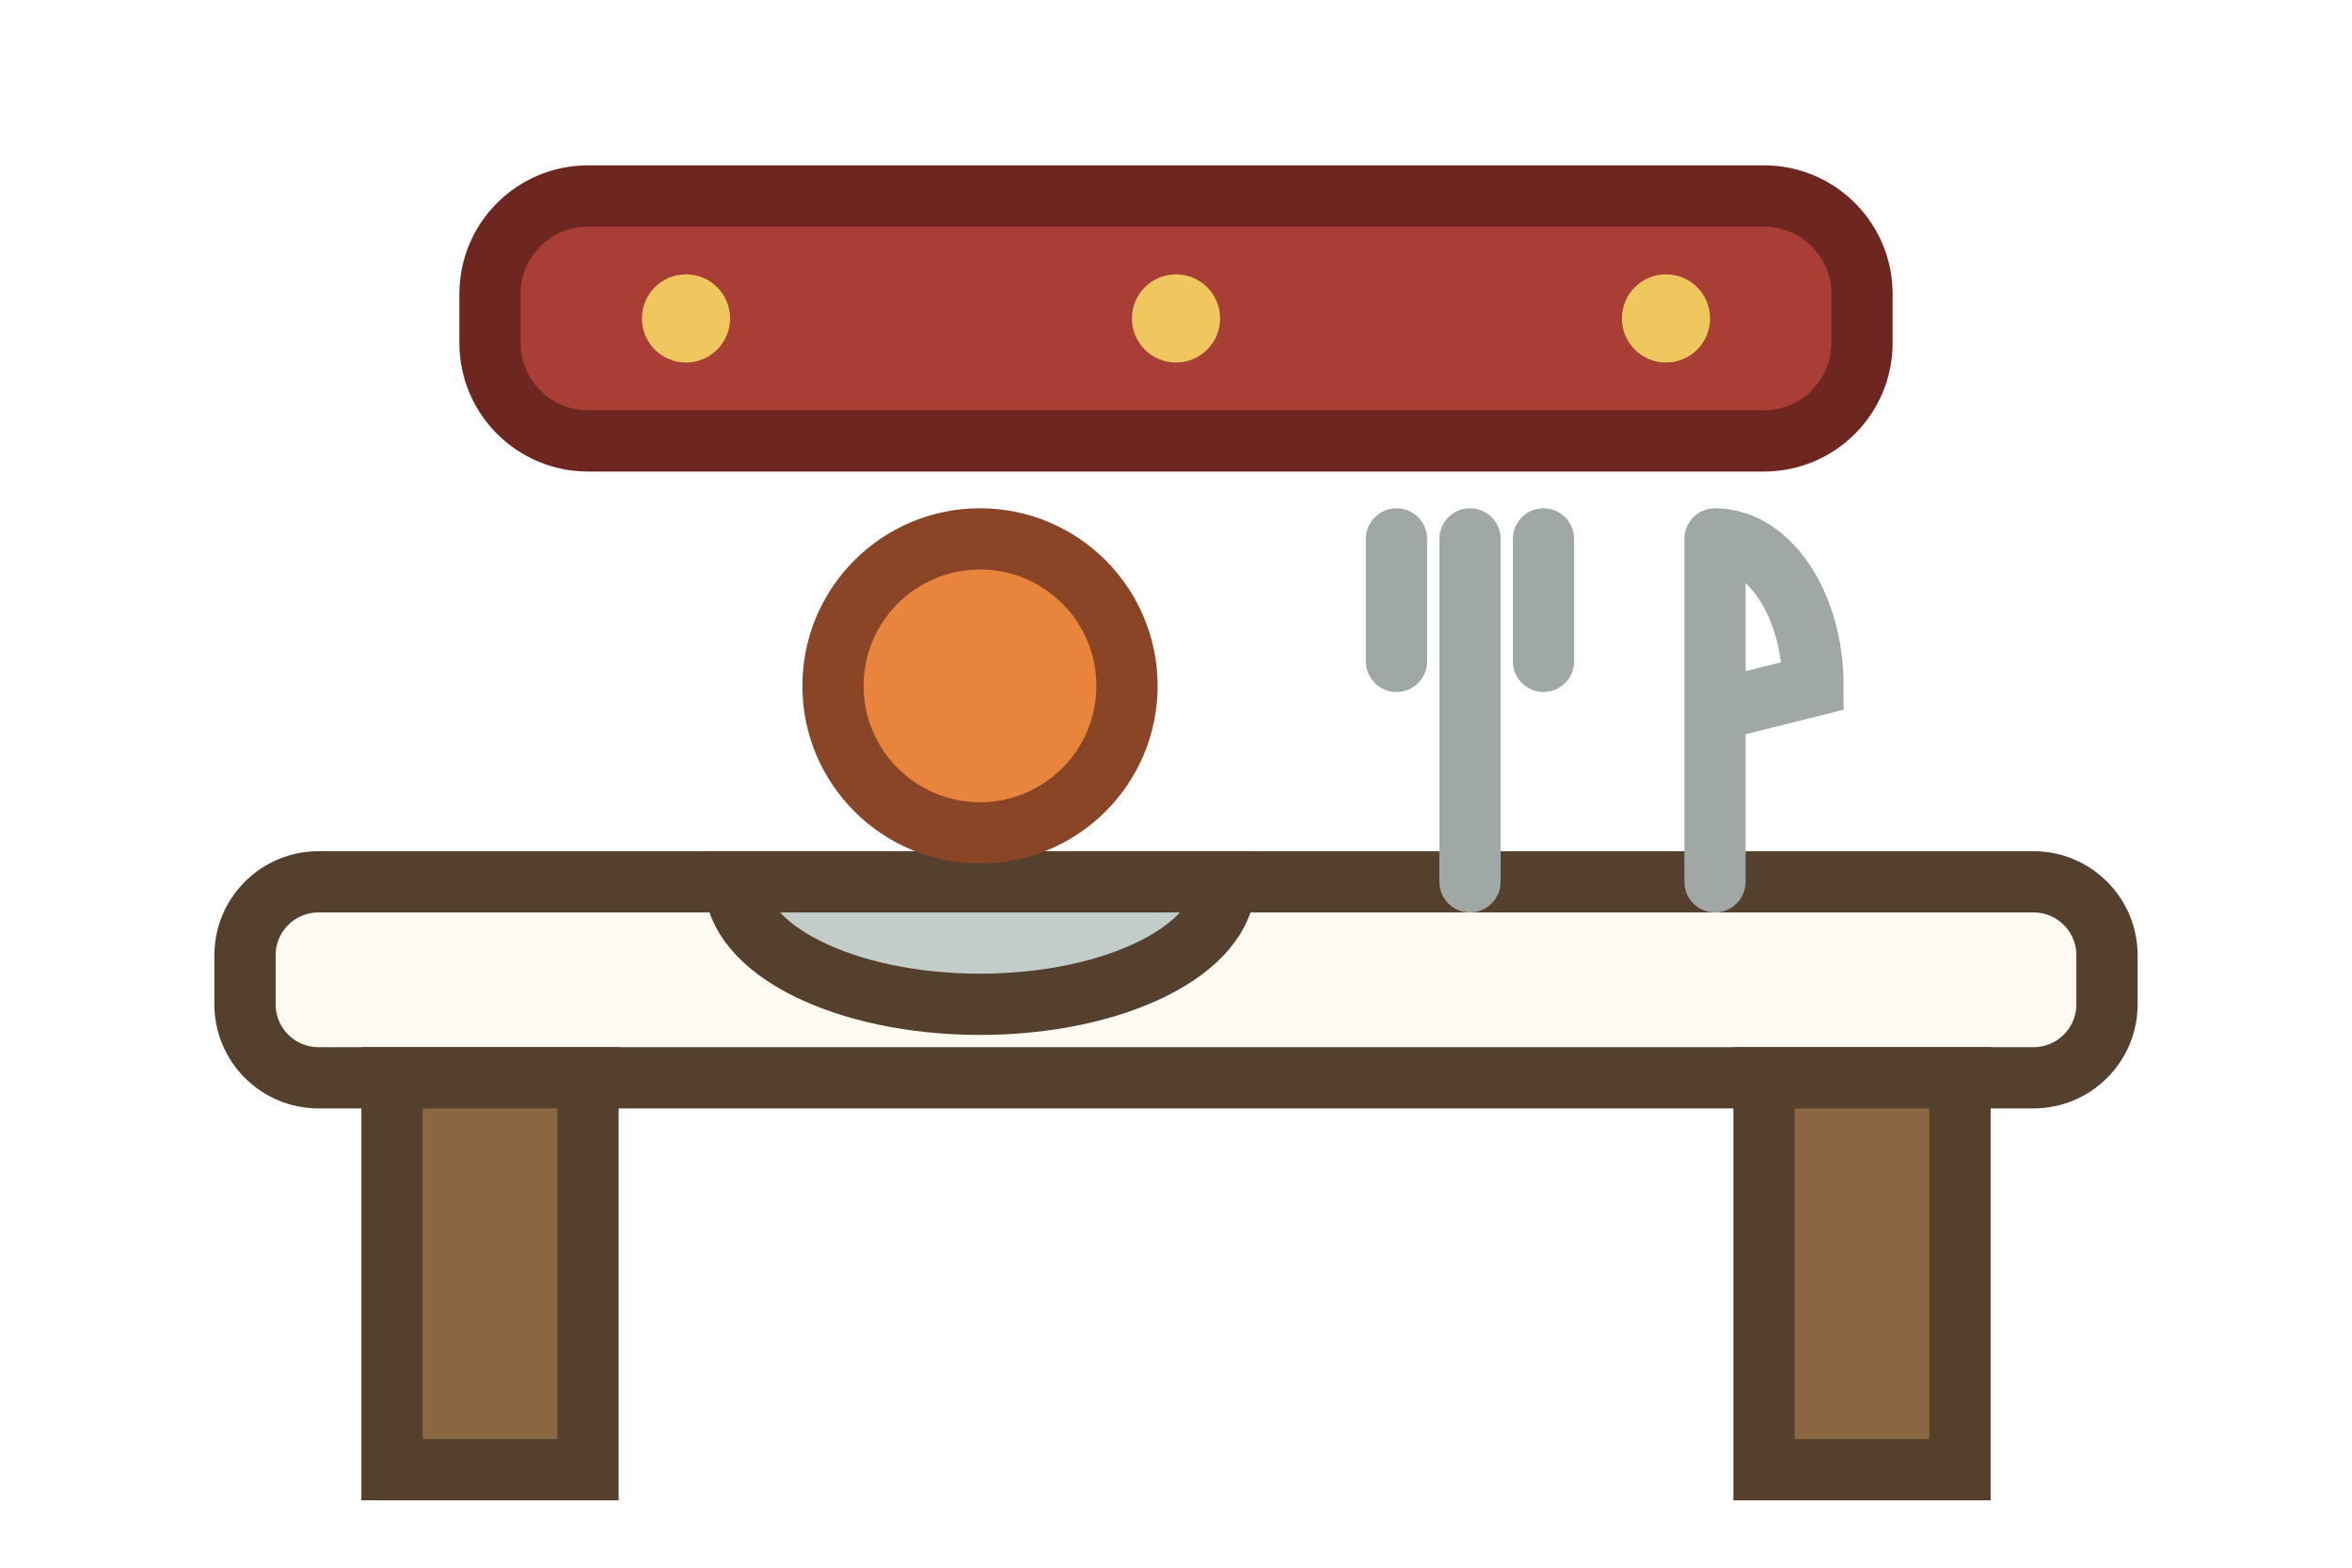
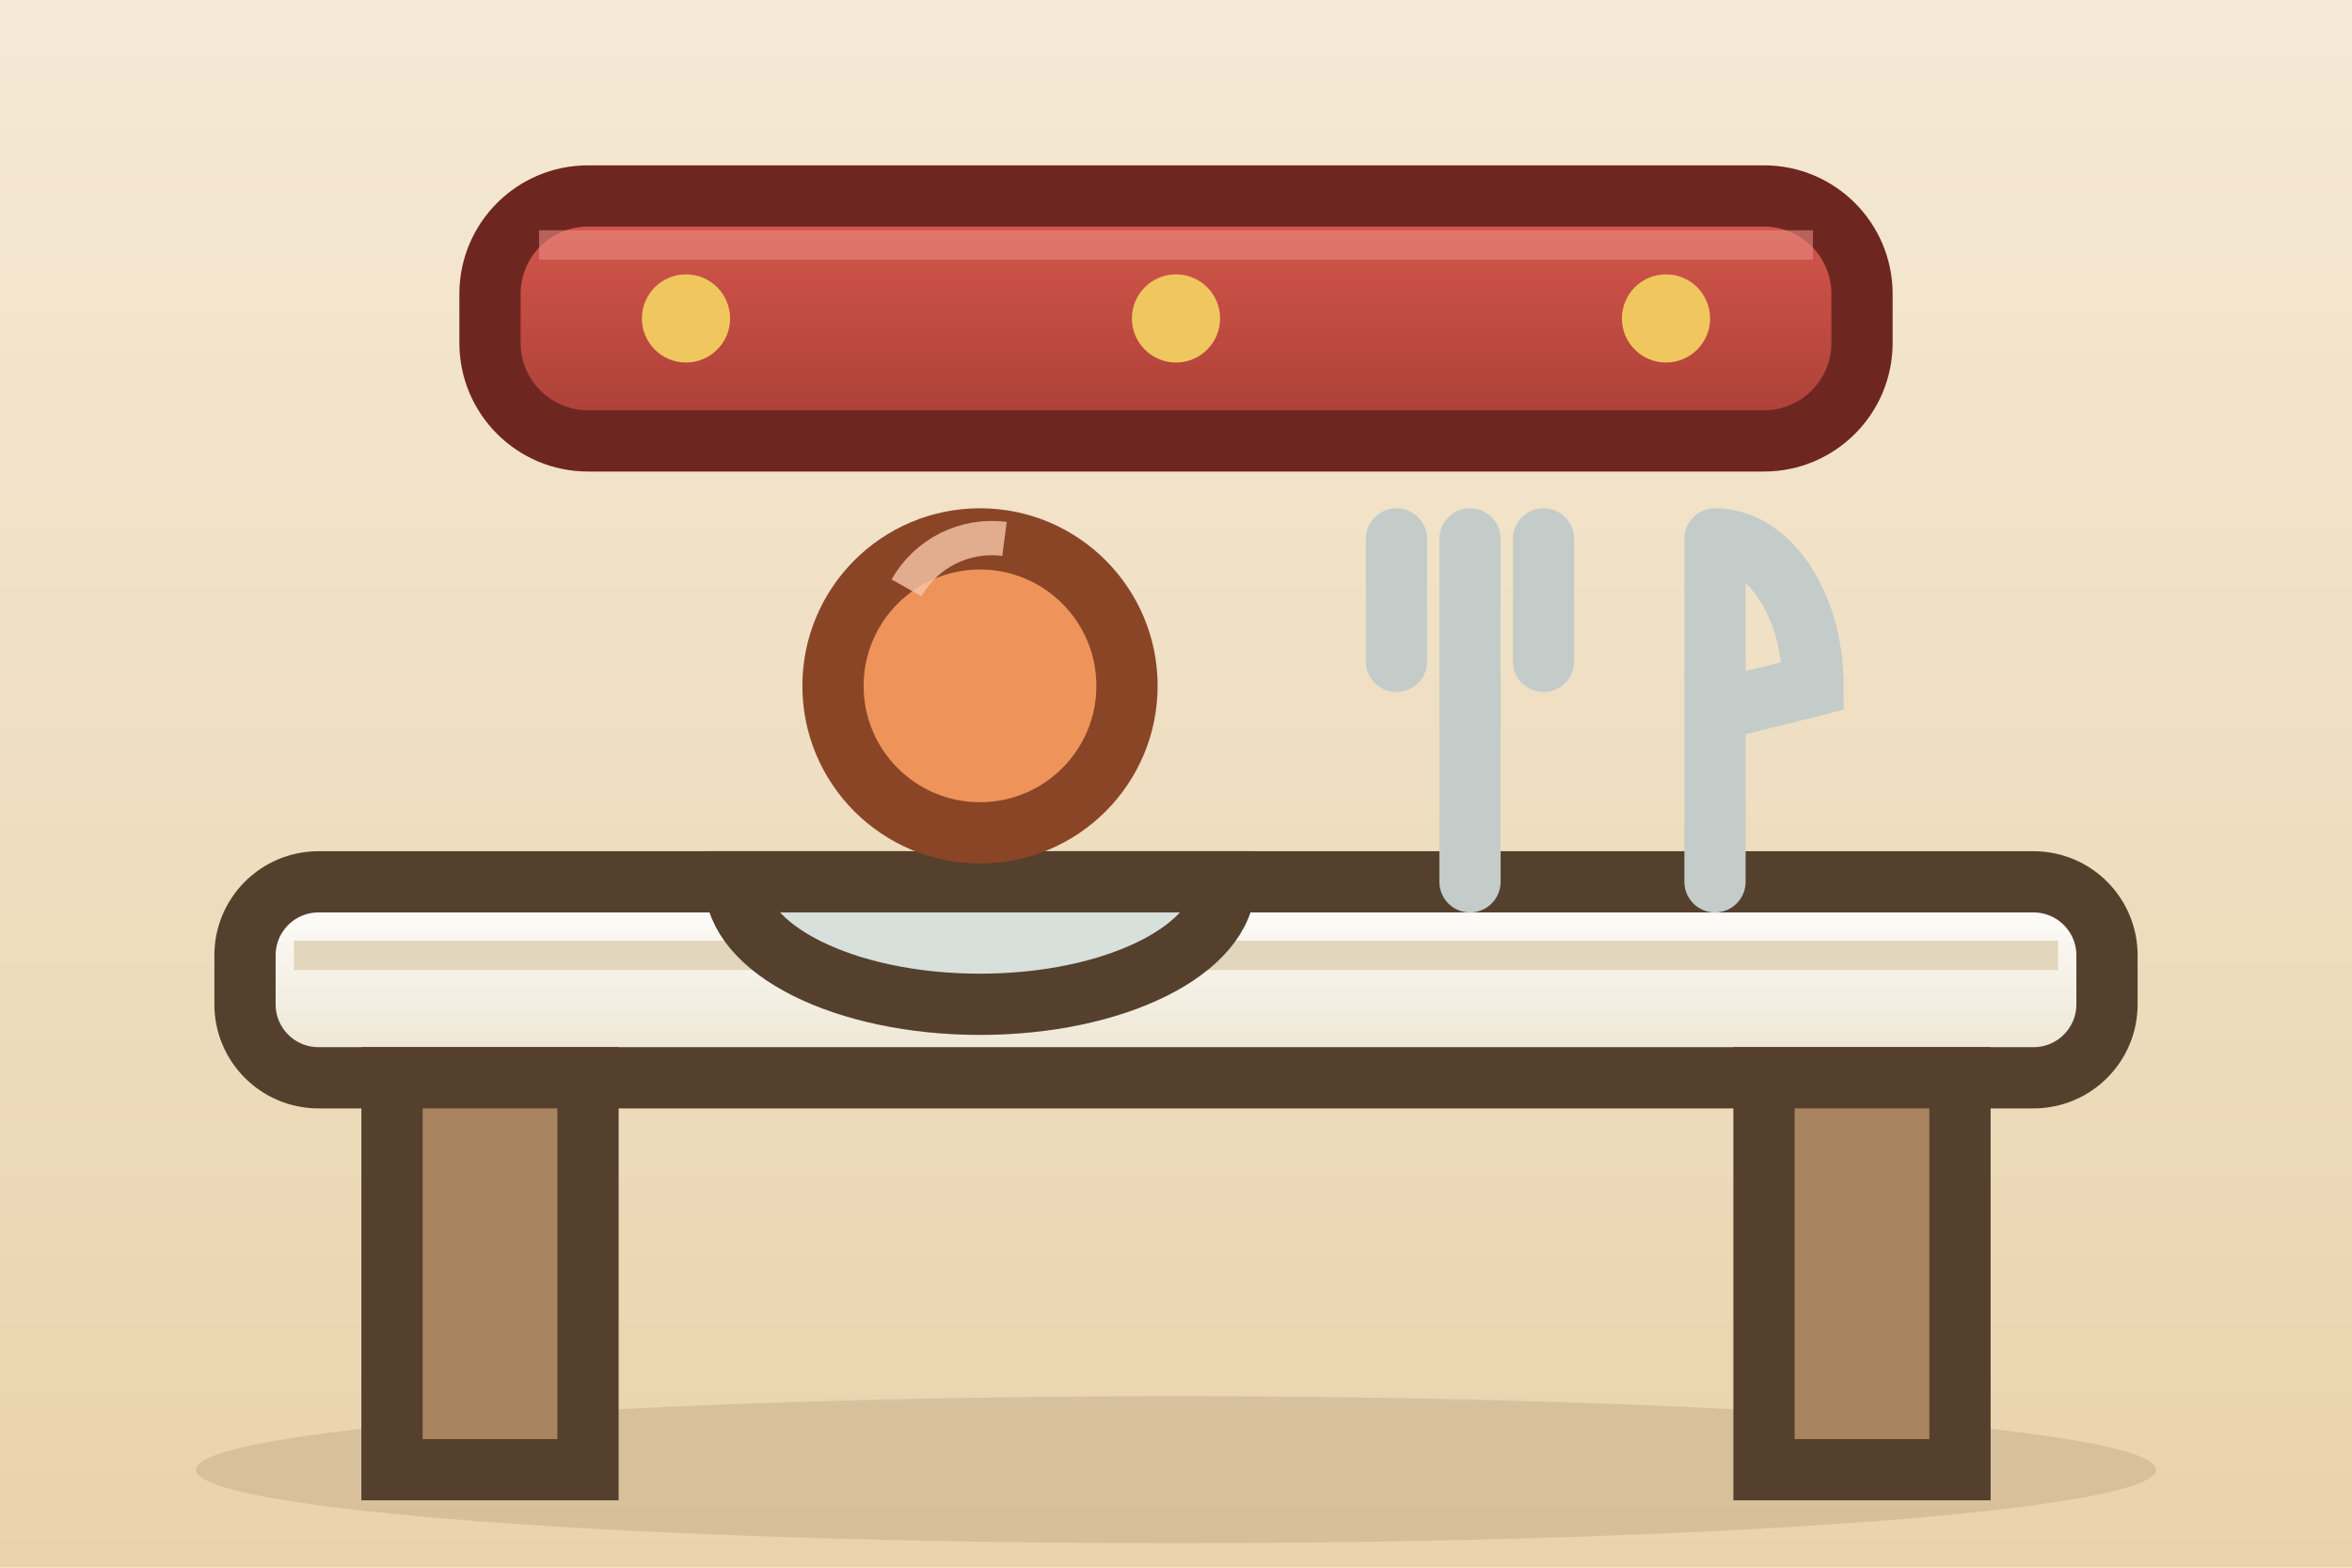
<svg xmlns="http://www.w3.org/2000/svg" width="96" height="64" viewBox="0 0 96 64">
-   <rect x="10" y="36" width="76" height="8" rx="3" fill="#fdfaf2" stroke="#55402e" stroke-width="2.5" />
-   <rect x="16" y="44" width="8" height="16" fill="#8a6642" stroke="#55402e" stroke-width="2.5" />
-   <rect x="72" y="44" width="8" height="16" fill="#8a6642" stroke="#55402e" stroke-width="2.5" />
-   <path d="M 30 36 a 10 5 0 0 0 20 0 z" fill="#c2ccc8" stroke="#55402e" stroke-width="2.5" />
-   <circle cx="40" cy="28" r="6" fill="#e8843c" stroke="#8a4527" stroke-width="2.5" />
-   <path d="M 60 22 v 14 M 57 22 v 5 M 63 22 v 5" fill="none" stroke="#9fa8a4" stroke-width="2.5" stroke-linecap="round" />
-   <path d="M 70 22 v 14 M 70 22 a 4 6 0 0 1 4 6 l -4 1" fill="none" stroke="#9fa8a4" stroke-width="2.5" stroke-linecap="round" />
-   <rect x="20" y="8" width="56" height="10" rx="4" fill="#a83e35" stroke="#6e2620" stroke-width="2.5" />
+   <defs>
+     <linearGradient id="rs_wall" x1="0" y1="0" x2="0" y2="1">
+       <stop offset="0%" stop-color="#f5e9d6" />
+       <stop offset="100%" stop-color="#e9d3ac" />
+     </linearGradient>
+     <linearGradient id="rs_cloth" x1="0" y1="0" x2="0" y2="1">
+       <stop offset="0%" stop-color="#ffffff" />
+       <stop offset="100%" stop-color="#ece3cf" />
+     </linearGradient>
+     <linearGradient id="rs_banner" x1="0" y1="0" x2="0" y2="1">
+       <stop offset="0%" stop-color="#d8594e" />
+       <stop offset="100%" stop-color="#a83e35" />
+     </linearGradient>
+   </defs>
+   <rect x="0" y="0" width="96" height="64" fill="url(#rs_wall)" />
+   <ellipse cx="48" cy="60" rx="40" ry="3" fill="#6e5230" opacity="0.15" />
+   <rect x="10" y="36" width="76" height="8" rx="3" fill="url(#rs_cloth)" stroke="#55402e" stroke-width="2.5" />
+   <path d="M 12 39 h 72" stroke="#d9c9a8" stroke-width="1.2" opacity="0.7" />
+   <rect x="16" y="44" width="8" height="16" fill="#a8845f" stroke="#55402e" stroke-width="2.5" />
+   <rect x="72" y="44" width="8" height="16" fill="#a8845f" stroke="#55402e" stroke-width="2.5" />
+   <path d="M 30 36 a 10 5 0 0 0 20 0 z" fill="#d8e0dc" stroke="#55402e" stroke-width="2.5" />
+   <circle cx="40" cy="28" r="6" fill="#ee945a" stroke="#8a4527" stroke-width="2.5" />
+   <path d="M 37 24 a 4 4 0 0 1 4 -2" fill="none" stroke="#f7c6a8" stroke-width="1.4" opacity="0.8" />
+   <path d="M 60 22 v 14 M 57 22 v 5 M 63 22 v 5" fill="none" stroke="#c3ccc9" stroke-width="2.5" stroke-linecap="round" />
+   <path d="M 70 22 v 14 M 70 22 a 4 6 0 0 1 4 6 l -4 1" fill="none" stroke="#c3ccc9" stroke-width="2.5" stroke-linecap="round" />
+   <rect x="20" y="8" width="56" height="10" rx="4" fill="url(#rs_banner)" stroke="#6e2620" stroke-width="2.5" />
+   <path d="M 22 10 h 52" stroke="#e88a80" stroke-width="1.2" opacity="0.6" />
  <circle cx="28" cy="13" r="1.8" fill="#f0c75e" />
  <circle cx="48" cy="13" r="1.8" fill="#f0c75e" />
  <circle cx="68" cy="13" r="1.8" fill="#f0c75e" />
</svg>
